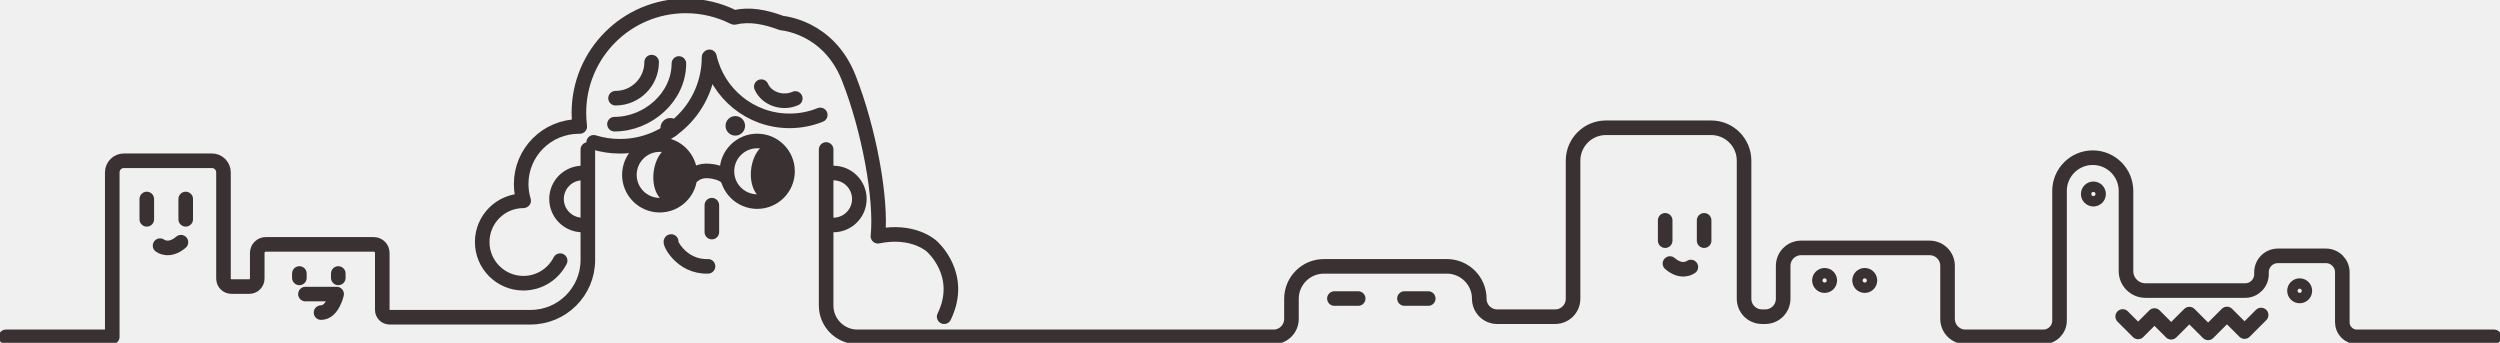
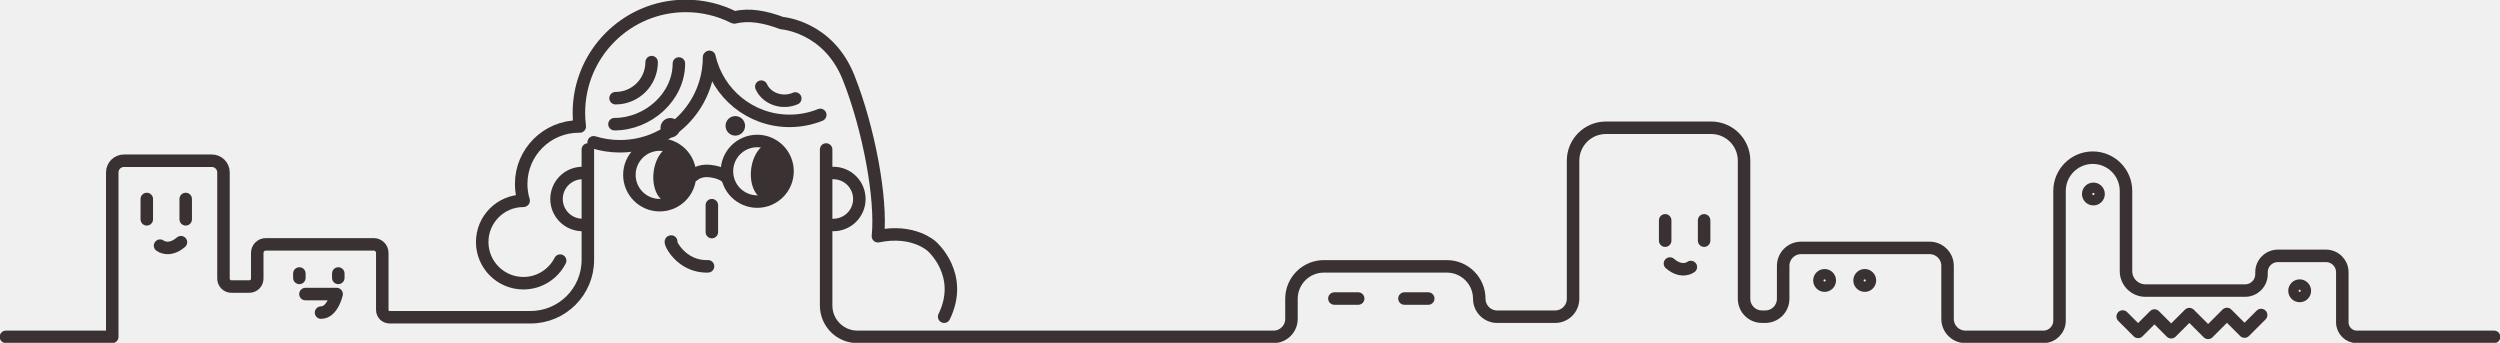
<svg xmlns="http://www.w3.org/2000/svg" width="1200" height="164.535" viewBox="0 0 1200 164.535" fill="none">
  <g id="Illustration" clip-path="url(#clip0_0_4)">
-     <path id="Vector" d="M279.605 83.044C272.718 83.044 267.133 88.63 267.133 95.516C267.133 102.403 272.718 107.988 279.605 107.988" stroke="#3A3232" stroke-width="7" stroke-linecap="round" stroke-linejoin="round" />
-     <path id="Vector_2" d="M400.016 83.044C406.903 83.044 412.488 88.63 412.488 95.516C412.488 102.403 406.903 107.988 400.016 107.988" stroke="#3A3232" stroke-width="7" stroke-linecap="round" stroke-linejoin="round" />
-     <path id="Vector_3" d="M316.655 98.484C324.688 98.484 331.2 91.972 331.2 83.938C331.2 75.905 324.688 69.393 316.655 69.393C308.622 69.393 302.11 75.905 302.11 83.938C302.11 91.972 308.622 98.484 316.655 98.484Z" stroke="#3A3232" stroke-width="7" stroke-linecap="round" stroke-linejoin="round" />
-     <path id="Vector_4" d="M363.47 96.76C371.503 96.76 378.015 90.248 378.015 82.215C378.015 74.181 371.503 67.669 363.47 67.669C355.437 67.669 348.925 74.181 348.925 82.215C348.925 90.248 355.437 96.76 363.47 96.76Z" stroke="#3A3232" stroke-width="7" stroke-linecap="round" stroke-linejoin="round" />
+     <path id="Vector" d="M279.605 83.044C272.718 83.044 267.133 88.63 267.133 95.516C267.133 102.403 272.718 107.988 279.605 107.988" stroke="#3A3232" stroke-width="6" stroke-linecap="round" stroke-linejoin="round" />
+     <path id="Vector_2" d="M400.016 83.044C406.903 83.044 412.488 88.63 412.488 95.516C412.488 102.403 406.903 107.988 400.016 107.988" stroke="#3A3232" stroke-width="6" stroke-linecap="round" stroke-linejoin="round" />
+     <path id="Vector_3" d="M316.655 98.484C324.688 98.484 331.2 91.972 331.2 83.939C331.2 75.906 324.688 69.394 316.655 69.394C308.622 69.394 302.11 75.906 302.11 83.939C302.11 91.972 308.622 98.484 316.655 98.484Z" stroke="#3A3232" stroke-width="6" stroke-linecap="round" stroke-linejoin="round" />
+     <path id="Vector_4" d="M363.47 96.76C371.503 96.76 378.015 90.247 378.015 82.214C378.015 74.181 371.503 67.669 363.47 67.669C355.437 67.669 348.925 74.181 348.925 82.214C348.925 90.247 355.437 96.76 363.47 96.76Z" stroke="#3A3232" stroke-width="6" stroke-linecap="round" stroke-linejoin="round" />
    <path id="Vector_5" d="M331.059 84.672C331.945 77.136 328.783 70.57 323.998 70.008C319.213 69.446 314.616 75.1 313.731 82.637C312.845 90.174 316.007 96.739 320.792 97.301C325.577 97.863 330.174 92.209 331.059 84.672Z" fill="#3A3232" />
    <path id="Vector_6" d="M377.874 83.258C378.759 75.721 375.598 69.156 370.813 68.594C366.027 68.031 361.431 73.686 360.545 81.222C359.66 88.759 362.821 95.325 367.606 95.887C372.392 96.449 376.989 90.795 377.874 83.258Z" fill="#3A3232" />
-     <path id="Vector_7" d="M332.981 84.093C332.981 84.093 335.55 81.491 340.884 82.117C346.217 82.743 348.25 84.711 348.25 84.711" stroke="#3A3232" stroke-width="7" stroke-linecap="round" stroke-linejoin="round" />
-     <path id="Vector_8" d="M1018.89 151.917L1026.29 159.315L1034.15 151.453L1042.17 159.478L1050.89 150.77L1059.89 159.771L1068.94 150.713L1077.38 159.153L1085.34 151.201" stroke="#3A3232" stroke-width="7" stroke-linecap="round" stroke-linejoin="round" />
-     <path id="Vector_9" d="M396.544 71.759V146.665C396.544 154.958 403.268 161.69 411.569 161.69H611.301C616.049 161.69 619.903 157.836 619.903 153.088V143.412C619.903 134.819 626.871 127.851 635.465 127.851H694.491C703.085 127.851 710.053 134.819 710.053 143.412C710.053 148.161 713.907 152.014 718.655 152.014H746.469C751.217 152.014 755.071 148.161 755.071 143.412V77.101C755.071 68.393 762.128 61.328 770.844 61.328H821.375C830.082 61.328 837.148 68.385 837.148 77.101V143.412C837.148 148.161 841.001 152.014 845.75 152.014H847.319C852.067 152.014 855.921 148.161 855.921 143.412V127.599C855.921 122.851 859.774 118.997 864.523 118.997H926.224C930.972 118.997 934.826 122.851 934.826 127.599V153.088C934.826 157.836 938.68 161.69 943.428 161.69H980.796C985.097 161.69 988.576 158.202 988.576 153.909V91.638C988.576 82.825 995.723 75.686 1004.53 75.686C1013.34 75.686 1020.48 82.833 1020.48 91.638V130.144C1020.48 135.298 1024.66 139.469 1029.81 139.469H1077.67C1082.01 139.469 1085.52 135.949 1085.52 131.615V130.664C1085.52 126.322 1089.04 122.81 1093.38 122.81H1116.45C1120.79 122.81 1124.31 126.33 1124.31 130.664V154.714C1124.31 158.567 1127.43 161.69 1131.28 161.69H1197.17" stroke="#3A3232" stroke-width="7" stroke-linecap="round" stroke-linejoin="round" />
-     <path id="Vector_10" d="M2.846 161.689H53.888V82.743C53.888 79.662 56.384 77.157 59.474 77.157H101.687C104.768 77.157 107.273 79.653 107.273 82.743V133.737C107.273 135.835 108.972 137.542 111.078 137.542H119.671C121.769 137.542 123.477 135.843 123.477 133.737V121.403C123.477 119.135 125.314 117.289 127.591 117.289H179.381C181.65 117.289 183.495 119.127 183.495 121.403V148.77C183.495 150.705 185.064 152.266 186.991 152.266H254.677C269.856 152.266 282.166 139.957 282.166 124.777V71.759" stroke="#3A3232" stroke-width="7" stroke-linecap="round" stroke-linejoin="round" />
-     <path id="Vector_11" d="M143.697 131.274V133.387" stroke="#3A3232" stroke-width="7" stroke-linecap="round" stroke-linejoin="round" />
-     <path id="Vector_12" d="M162.381 131.274V133.387" stroke="#3A3232" stroke-width="7" stroke-linecap="round" stroke-linejoin="round" />
-     <path id="Vector_13" d="M70.458 95.516V105.273" stroke="#3A3232" stroke-width="7" stroke-linecap="round" stroke-linejoin="round" />
-     <path id="Vector_14" d="M89.142 95.516V105.272" stroke="#3A3232" stroke-width="7" stroke-linecap="round" stroke-linejoin="round" />
-     <path id="Vector_15" d="M76.824 117.915C76.824 117.915 81.06 121.233 86.857 116.257" stroke="#3A3232" stroke-width="7" stroke-linecap="round" stroke-linejoin="round" />
-     <path id="Vector_16" d="M817.976 105.76V115.517" stroke="#3A3232" stroke-width="7" stroke-linecap="round" stroke-linejoin="round" />
-     <path id="Vector_17" d="M799.284 105.76V115.517" stroke="#3A3232" stroke-width="7" stroke-linecap="round" stroke-linejoin="round" />
-     <path id="Vector_18" d="M811.61 128.16C811.61 128.16 807.374 131.477 801.577 126.501" stroke="#3A3232" stroke-width="7" stroke-linecap="round" stroke-linejoin="round" />
-     <path id="Vector_19" d="M146.607 141.152H161.584C161.584 141.152 159.616 150.047 154.095 150.047" stroke="#3A3232" stroke-width="7" stroke-linecap="round" stroke-linejoin="round" />
-     <path id="Vector_20" d="M393.723 55.157C389.162 57.002 384.186 58.011 378.966 58.011C360.185 58.011 344.477 44.872 340.526 27.286L340.339 27.456C340.339 51.067 321.2 70.206 297.589 70.206C293.191 70.206 288.947 69.539 284.955 68.304" stroke="#3A3232" stroke-width="7" stroke-linecap="round" stroke-linejoin="round" />
+     <path id="Vector_7" d="M332.981 84.093C332.981 84.093 335.55 81.491 340.884 82.117C346.217 82.743 348.25 84.71 348.25 84.71" stroke="#3A3232" stroke-width="6" stroke-linecap="round" stroke-linejoin="round" />
+     <path id="Vector_8" d="M1018.89 151.917L1026.29 159.316L1034.15 151.454L1042.17 159.478L1050.89 150.771L1059.89 159.771L1068.94 150.714L1077.38 159.153L1085.34 151.202" stroke="#3A3232" stroke-width="6" stroke-linecap="round" stroke-linejoin="round" />
+     <path id="Vector_9" d="M396.544 71.759V146.665C396.544 154.958 403.268 161.69 411.569 161.69H611.301C616.049 161.69 619.903 157.836 619.903 153.088V143.413C619.903 134.819 626.871 127.851 635.465 127.851H694.491C703.085 127.851 710.053 134.819 710.053 143.413C710.053 148.161 713.907 152.015 718.655 152.015H746.469C751.217 152.015 755.071 148.161 755.071 143.413V77.101C755.071 68.394 762.128 61.328 770.844 61.328H821.375C830.082 61.328 837.148 68.385 837.148 77.101V143.413C837.148 148.161 841.001 152.015 845.75 152.015H847.319C852.067 152.015 855.921 148.161 855.921 143.413V127.599C855.921 122.851 859.774 118.997 864.523 118.997H926.224C930.972 118.997 934.826 122.851 934.826 127.599V153.088C934.826 157.836 938.68 161.69 943.428 161.69H980.796C985.097 161.69 988.576 158.202 988.576 153.909V91.638C988.576 82.825 995.723 75.686 1004.53 75.686C1013.34 75.686 1020.48 82.833 1020.48 91.638V130.144C1020.48 135.299 1024.66 139.469 1029.81 139.469H1077.67C1082.01 139.469 1085.52 135.949 1085.52 131.616V130.664C1085.52 126.323 1089.04 122.81 1093.38 122.81H1116.45C1120.79 122.81 1124.31 126.331 1124.31 130.664V154.714C1124.31 158.568 1127.43 161.69 1131.28 161.69H1197.17" stroke="#3A3232" stroke-width="6" stroke-linecap="round" stroke-linejoin="round" />
+     <path id="Vector_10" d="M2.846 161.689H53.888V82.743C53.888 79.662 56.384 77.157 59.474 77.157H101.687C104.768 77.157 107.273 79.653 107.273 82.743V133.737C107.273 135.835 108.972 137.542 111.078 137.542H119.671C121.769 137.542 123.477 135.843 123.477 133.737V121.403C123.477 119.135 125.314 117.289 127.591 117.289H179.381C181.65 117.289 183.495 119.127 183.495 121.403V148.77C183.495 150.705 185.064 152.266 186.991 152.266H254.677C269.856 152.266 282.166 139.957 282.166 124.777V71.759" stroke="#3A3232" stroke-width="6" stroke-linecap="round" stroke-linejoin="round" />
+     <path id="Vector_11" d="M143.697 131.274V133.387" stroke="#3A3232" stroke-width="6" stroke-linecap="round" stroke-linejoin="round" />
+     <path id="Vector_12" d="M162.381 131.274V133.387" stroke="#3A3232" stroke-width="6" stroke-linecap="round" stroke-linejoin="round" />
+     <path id="Vector_13" d="M70.458 95.516V105.272" stroke="#3A3232" stroke-width="6" stroke-linecap="round" stroke-linejoin="round" />
+     <path id="Vector_14" d="M89.142 95.516V105.272" stroke="#3A3232" stroke-width="6" stroke-linecap="round" stroke-linejoin="round" />
+     <path id="Vector_15" d="M76.824 117.915C76.824 117.915 81.06 121.233 86.857 116.257" stroke="#3A3232" stroke-width="6" stroke-linecap="round" stroke-linejoin="round" />
+     <path id="Vector_16" d="M817.976 105.761V115.517" stroke="#3A3232" stroke-width="6" stroke-linecap="round" stroke-linejoin="round" />
+     <path id="Vector_17" d="M799.284 105.761V115.517" stroke="#3A3232" stroke-width="6" stroke-linecap="round" stroke-linejoin="round" />
+     <path id="Vector_18" d="M811.61 128.16C811.61 128.16 807.374 131.477 801.577 126.501" stroke="#3A3232" stroke-width="6" stroke-linecap="round" stroke-linejoin="round" />
+     <path id="Vector_19" d="M146.607 141.152H161.584C161.584 141.152 159.616 150.047 154.095 150.047" stroke="#3A3232" stroke-width="6" stroke-linecap="round" stroke-linejoin="round" />
+     <path id="Vector_20" d="M393.723 55.157C389.162 57.003 384.186 58.011 378.966 58.011C360.185 58.011 344.477 44.872 340.526 27.286L340.339 27.457C340.339 51.068 321.2 70.207 297.589 70.207C293.191 70.207 288.947 69.54 284.955 68.304" stroke="#3A3232" stroke-width="6" stroke-linecap="round" stroke-linejoin="round" />
    <path id="Vector_21" d="M321.728 66.027C324.319 66.027 326.42 63.927 326.42 61.336C326.42 58.745 324.319 56.645 321.728 56.645C319.137 56.645 317.037 58.745 317.037 61.336C317.037 63.927 319.137 66.027 321.728 66.027Z" fill="#3A3232" />
    <path id="Vector_22" d="M352.949 65.1C355.54 65.1 357.64 63 357.64 60.409C357.64 57.818 355.54 55.718 352.949 55.718C350.358 55.718 348.258 57.818 348.258 60.409C348.258 63 350.358 65.1 352.949 65.1Z" fill="#3A3232" />
-     <path id="Vector_23" d="M325.867 30.473C325.867 46.563 311.037 59.604 294.947 59.604" stroke="#3A3232" stroke-width="7" stroke-linecap="round" stroke-linejoin="round" />
-     <path id="Vector_24" d="M365.421 41.587C368.096 47.563 375.763 49.937 381.739 47.27" stroke="#3A3232" stroke-width="7" stroke-linecap="round" stroke-linejoin="round" />
-     <path id="Vector_25" d="M312.785 29.814C312.785 39.376 305.037 47.132 295.467 47.132" stroke="#3A3232" stroke-width="7" stroke-linecap="round" stroke-linejoin="round" />
-     <path id="Vector_26" d="M341.688 98.484V111.395" stroke="#3A3232" stroke-width="7" stroke-linecap="round" stroke-linejoin="round" />
-     <path id="Vector_27" d="M322.176 115.932C320.948 115.566 326.712 128.33 339.851 127.834" stroke="#3A3232" stroke-width="7" stroke-linecap="round" stroke-linejoin="round" />
-     <path id="Vector_28" d="M268.873 125.103C265.612 131.534 258.929 135.941 251.23 135.941C240.311 135.941 231.457 127.087 231.457 116.167C231.457 105.248 240.311 96.394 251.23 96.394L251.352 96.329C250.579 93.793 250.165 91.101 250.165 88.313C250.165 73.068 262.564 60.71 277.857 60.71H278.288C278.011 58.555 277.873 56.36 277.873 54.132C277.873 25.798 300.842 2.838 329.168 2.838C337.436 2.838 345.242 4.789 352.161 8.269L352.47 8.358C359.86 6.651 367.194 8.082 375.308 11.098C375.308 11.098 397.602 12.659 407.358 37.327C417.115 61.995 423.253 95.443 421.407 113.387C438.465 109.858 447.23 118.2 447.23 118.2C447.23 118.2 463.068 131.762 453.189 152.014" stroke="#3A3232" stroke-width="7" stroke-linecap="round" stroke-linejoin="round" />
-     <path id="Vector_29" d="M640.514 143.298H651.929" stroke="#3A3232" stroke-width="7" stroke-linecap="round" stroke-linejoin="round" />
-     <path id="Vector_30" d="M674.141 143.298H685.556" stroke="#3A3232" stroke-width="7" stroke-linecap="round" stroke-linejoin="round" />
-     <path id="Vector_31" d="M875.808 137.103C877.182 137.103 878.296 135.989 878.296 134.615C878.296 133.241 877.182 132.127 875.808 132.127C874.434 132.127 873.32 133.241 873.32 134.615C873.32 135.989 874.434 137.103 875.808 137.103Z" stroke="#3A3232" stroke-width="7" stroke-linecap="round" stroke-linejoin="round" />
-     <path id="Vector_32" d="M895.077 137.103C896.451 137.103 897.564 135.989 897.564 134.615C897.564 133.241 896.451 132.127 895.077 132.127C893.703 132.127 892.589 133.241 892.589 134.615C892.589 135.989 893.703 137.103 895.077 137.103Z" stroke="#3A3232" stroke-width="7" stroke-linecap="round" stroke-linejoin="round" />
-     <path id="Vector_33" d="M1004.83 95.606C1006.2 95.606 1007.32 94.492 1007.32 93.118C1007.32 91.744 1006.2 90.63 1004.83 90.63C1003.46 90.63 1002.34 91.744 1002.34 93.118C1002.34 94.492 1003.46 95.606 1004.83 95.606Z" stroke="#3A3232" stroke-width="7" stroke-linecap="round" stroke-linejoin="round" />
-     <path id="Vector_34" d="M1103.84 142.071C1105.22 142.071 1106.33 140.957 1106.33 139.583C1106.33 138.209 1105.22 137.095 1103.84 137.095C1102.47 137.095 1101.35 138.209 1101.35 139.583C1101.35 140.957 1102.47 142.071 1103.84 142.071Z" stroke="#3A3232" stroke-width="7" stroke-linecap="round" stroke-linejoin="round" />
+     <path id="Vector_23" d="M325.867 30.473C325.867 46.563 311.037 59.604 294.947 59.604" stroke="#3A3232" stroke-width="6" stroke-linecap="round" stroke-linejoin="round" />
+     <path id="Vector_24" d="M365.421 41.587C368.096 47.563 375.763 49.937 381.739 47.27" stroke="#3A3232" stroke-width="6" stroke-linecap="round" stroke-linejoin="round" />
+     <path id="Vector_25" d="M312.785 29.814C312.785 39.376 305.037 47.132 295.467 47.132" stroke="#3A3232" stroke-width="6" stroke-linecap="round" stroke-linejoin="round" />
+     <path id="Vector_26" d="M341.688 98.484V111.395" stroke="#3A3232" stroke-width="6" stroke-linecap="round" stroke-linejoin="round" />
+     <path id="Vector_27" d="M322.176 115.932C320.948 115.566 326.712 128.33 339.851 127.834" stroke="#3A3232" stroke-width="6" stroke-linecap="round" stroke-linejoin="round" />
+     <path id="Vector_28" d="M268.873 125.103C265.612 131.534 258.929 135.941 251.23 135.941C240.311 135.941 231.457 127.087 231.457 116.167C231.457 105.248 240.311 96.394 251.23 96.394L251.352 96.329C250.579 93.793 250.165 91.101 250.165 88.313C250.165 73.068 262.564 60.71 277.857 60.71H278.288C278.011 58.555 277.873 56.36 277.873 54.132C277.873 25.798 300.842 2.838 329.168 2.838C337.436 2.838 345.242 4.789 352.161 8.269L352.47 8.358C359.86 6.651 367.194 8.082 375.308 11.098C375.308 11.098 397.602 12.659 407.358 37.327C417.115 61.995 423.253 95.443 421.407 113.387C438.465 109.858 447.23 118.2 447.23 118.2C447.23 118.2 463.068 131.762 453.189 152.014" stroke="#3A3232" stroke-width="6" stroke-linecap="round" stroke-linejoin="round" />
+     <path id="Vector_29" d="M640.514 143.299H651.929" stroke="#3A3232" stroke-width="6" stroke-linecap="round" stroke-linejoin="round" />
+     <path id="Vector_30" d="M674.141 143.299H685.556" stroke="#3A3232" stroke-width="6" stroke-linecap="round" stroke-linejoin="round" />
+     <path id="Vector_31" d="M875.808 137.103C877.182 137.103 878.296 135.989 878.296 134.615C878.296 133.241 877.182 132.127 875.808 132.127C874.434 132.127 873.32 133.241 873.32 134.615C873.32 135.989 874.434 137.103 875.808 137.103Z" stroke="#3A3232" stroke-width="6" stroke-linecap="round" stroke-linejoin="round" />
+     <path id="Vector_32" d="M895.077 137.103C896.451 137.103 897.564 135.989 897.564 134.615C897.564 133.241 896.451 132.127 895.077 132.127C893.703 132.127 892.589 133.241 892.589 134.615C892.589 135.989 893.703 137.103 895.077 137.103Z" stroke="#3A3232" stroke-width="6" stroke-linecap="round" stroke-linejoin="round" />
+     <path id="Vector_33" d="M1004.83 95.606C1006.2 95.606 1007.32 94.492 1007.32 93.118C1007.32 91.744 1006.2 90.63 1004.83 90.63C1003.46 90.63 1002.34 91.744 1002.34 93.118C1002.34 94.492 1003.46 95.606 1004.83 95.606Z" stroke="#3A3232" stroke-width="6" stroke-linecap="round" stroke-linejoin="round" />
+     <path id="Vector_34" d="M1103.84 142.071C1105.22 142.071 1106.33 140.957 1106.33 139.583C1106.33 138.209 1105.22 137.095 1103.84 137.095C1102.47 137.095 1101.35 138.209 1101.35 139.583C1101.35 140.957 1102.47 142.071 1103.84 142.071Z" stroke="#3A3232" stroke-width="6" stroke-linecap="round" stroke-linejoin="round" />
  </g>
  <defs>
    <clipPath id="clip0_0_4">
      <rect width="1200" height="164.535" fill="white" />
    </clipPath>
  </defs>
</svg>
